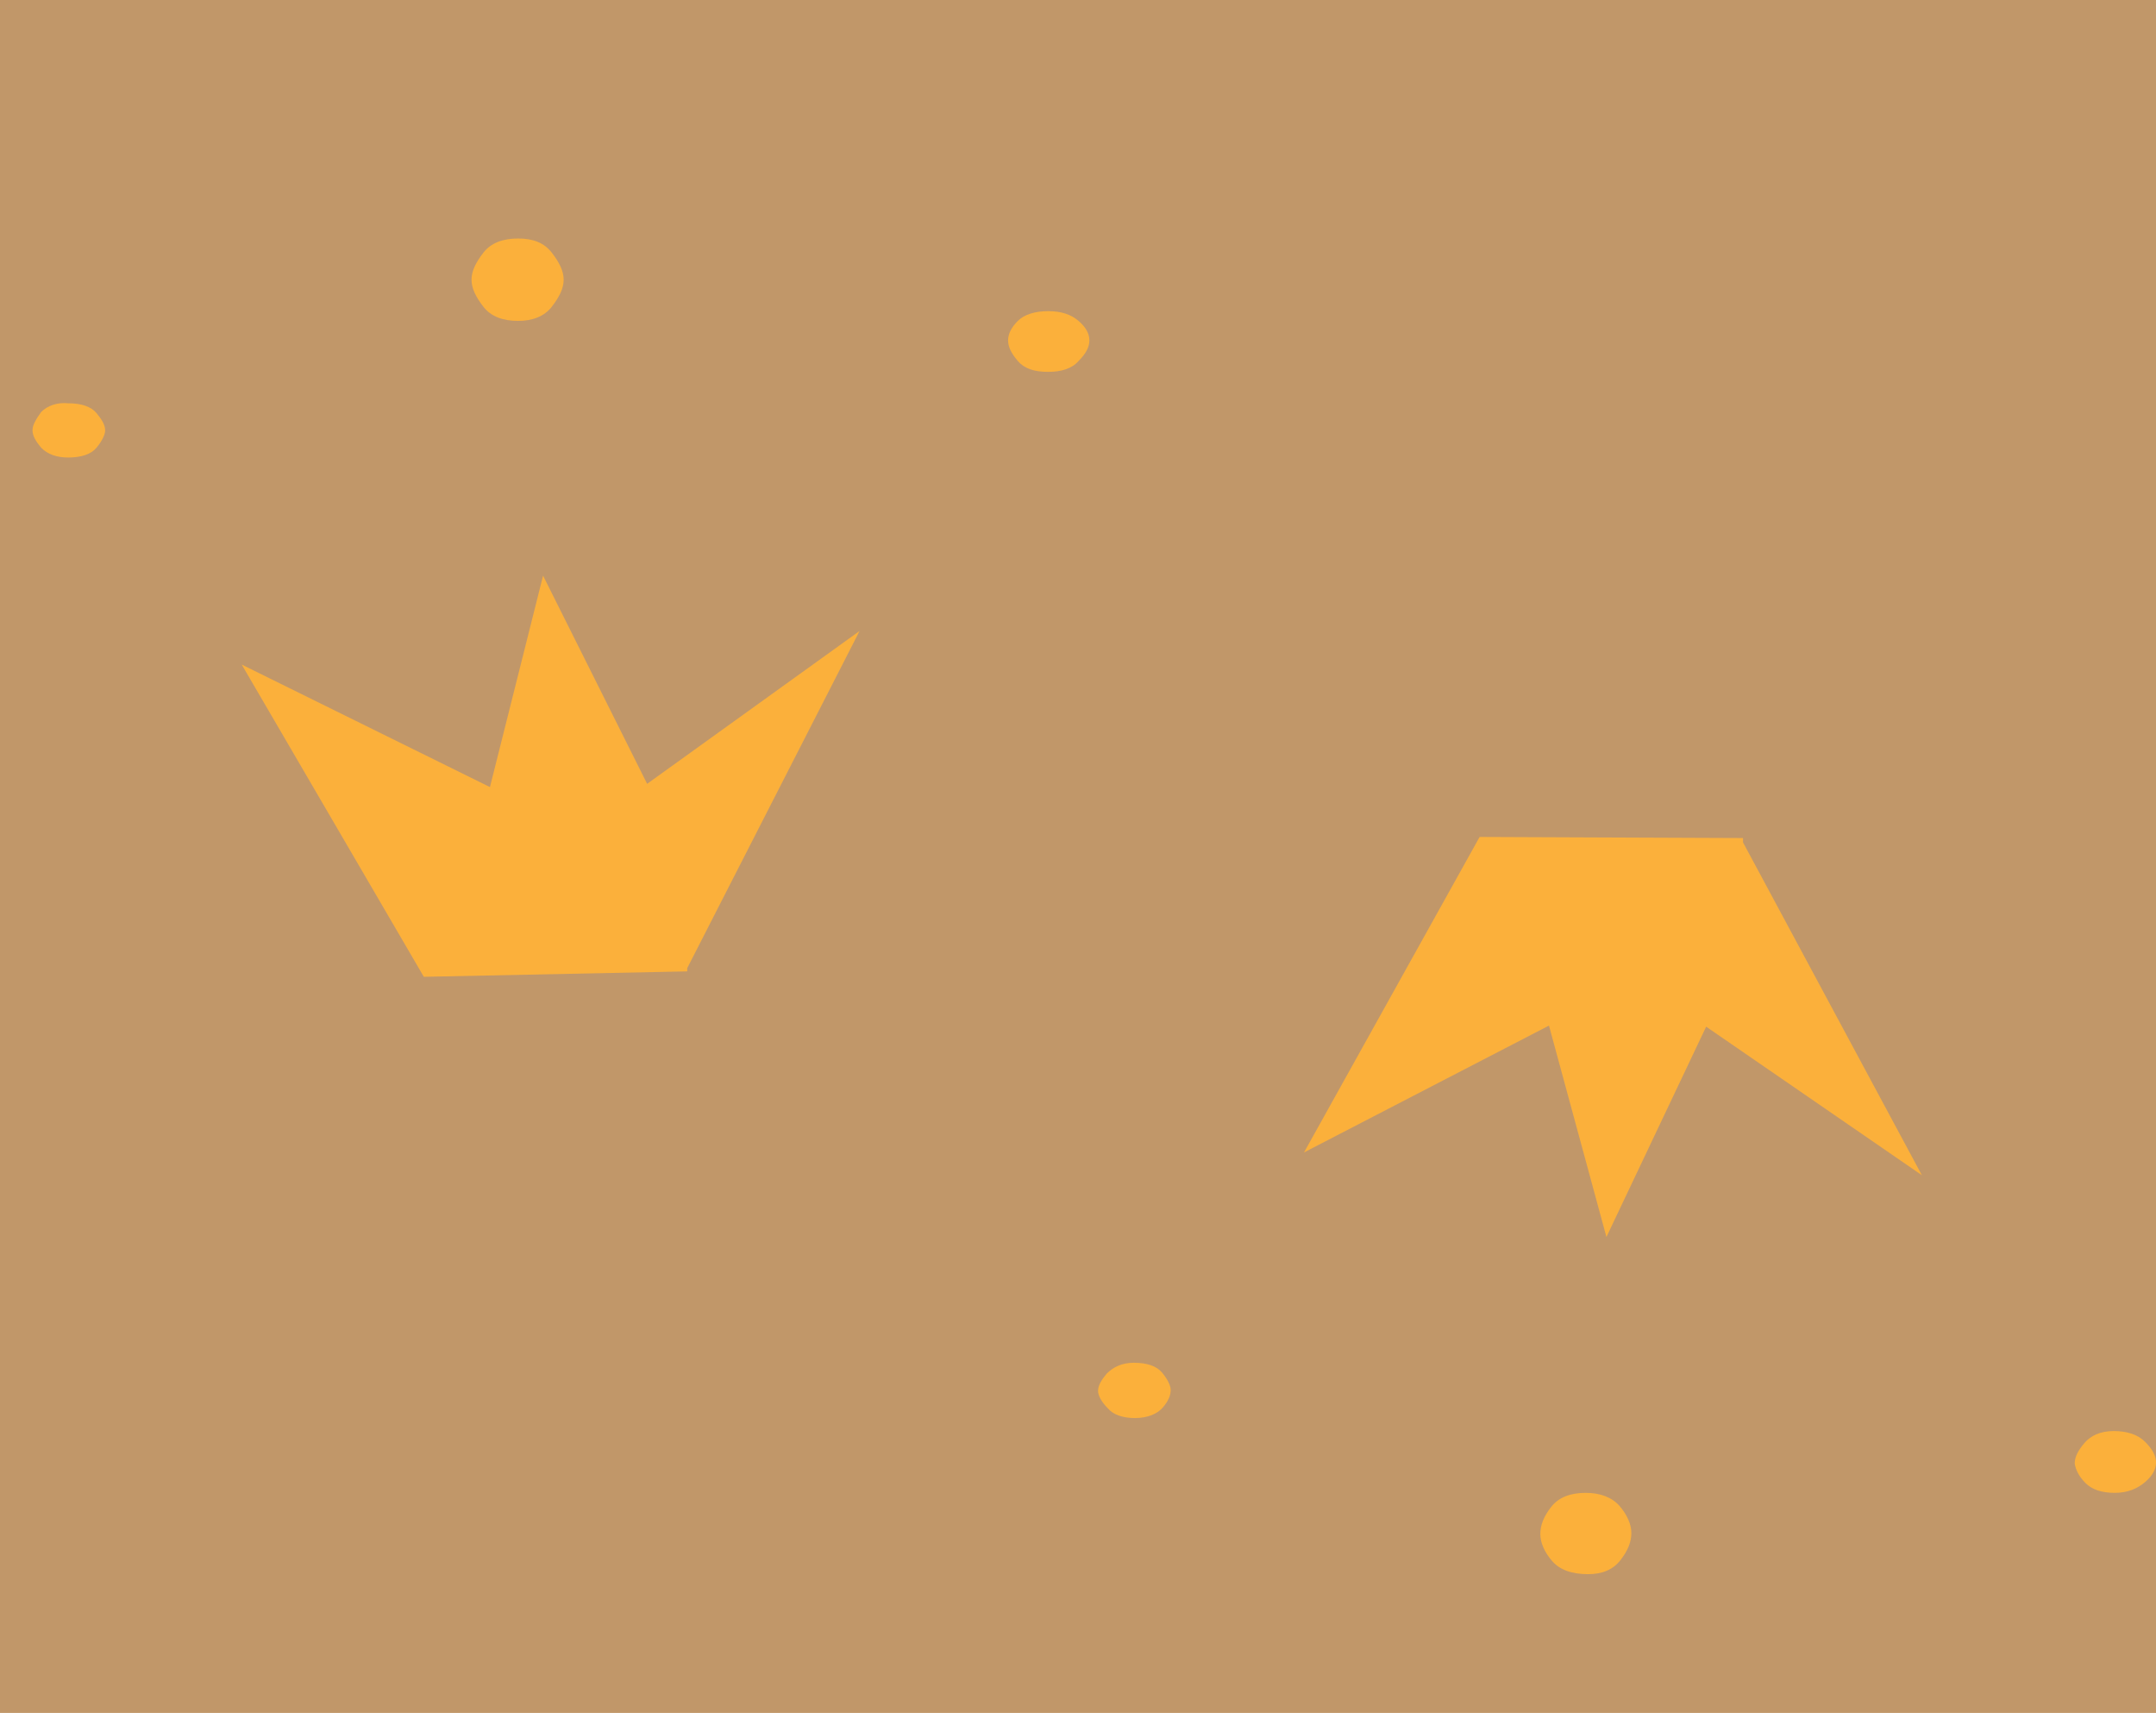
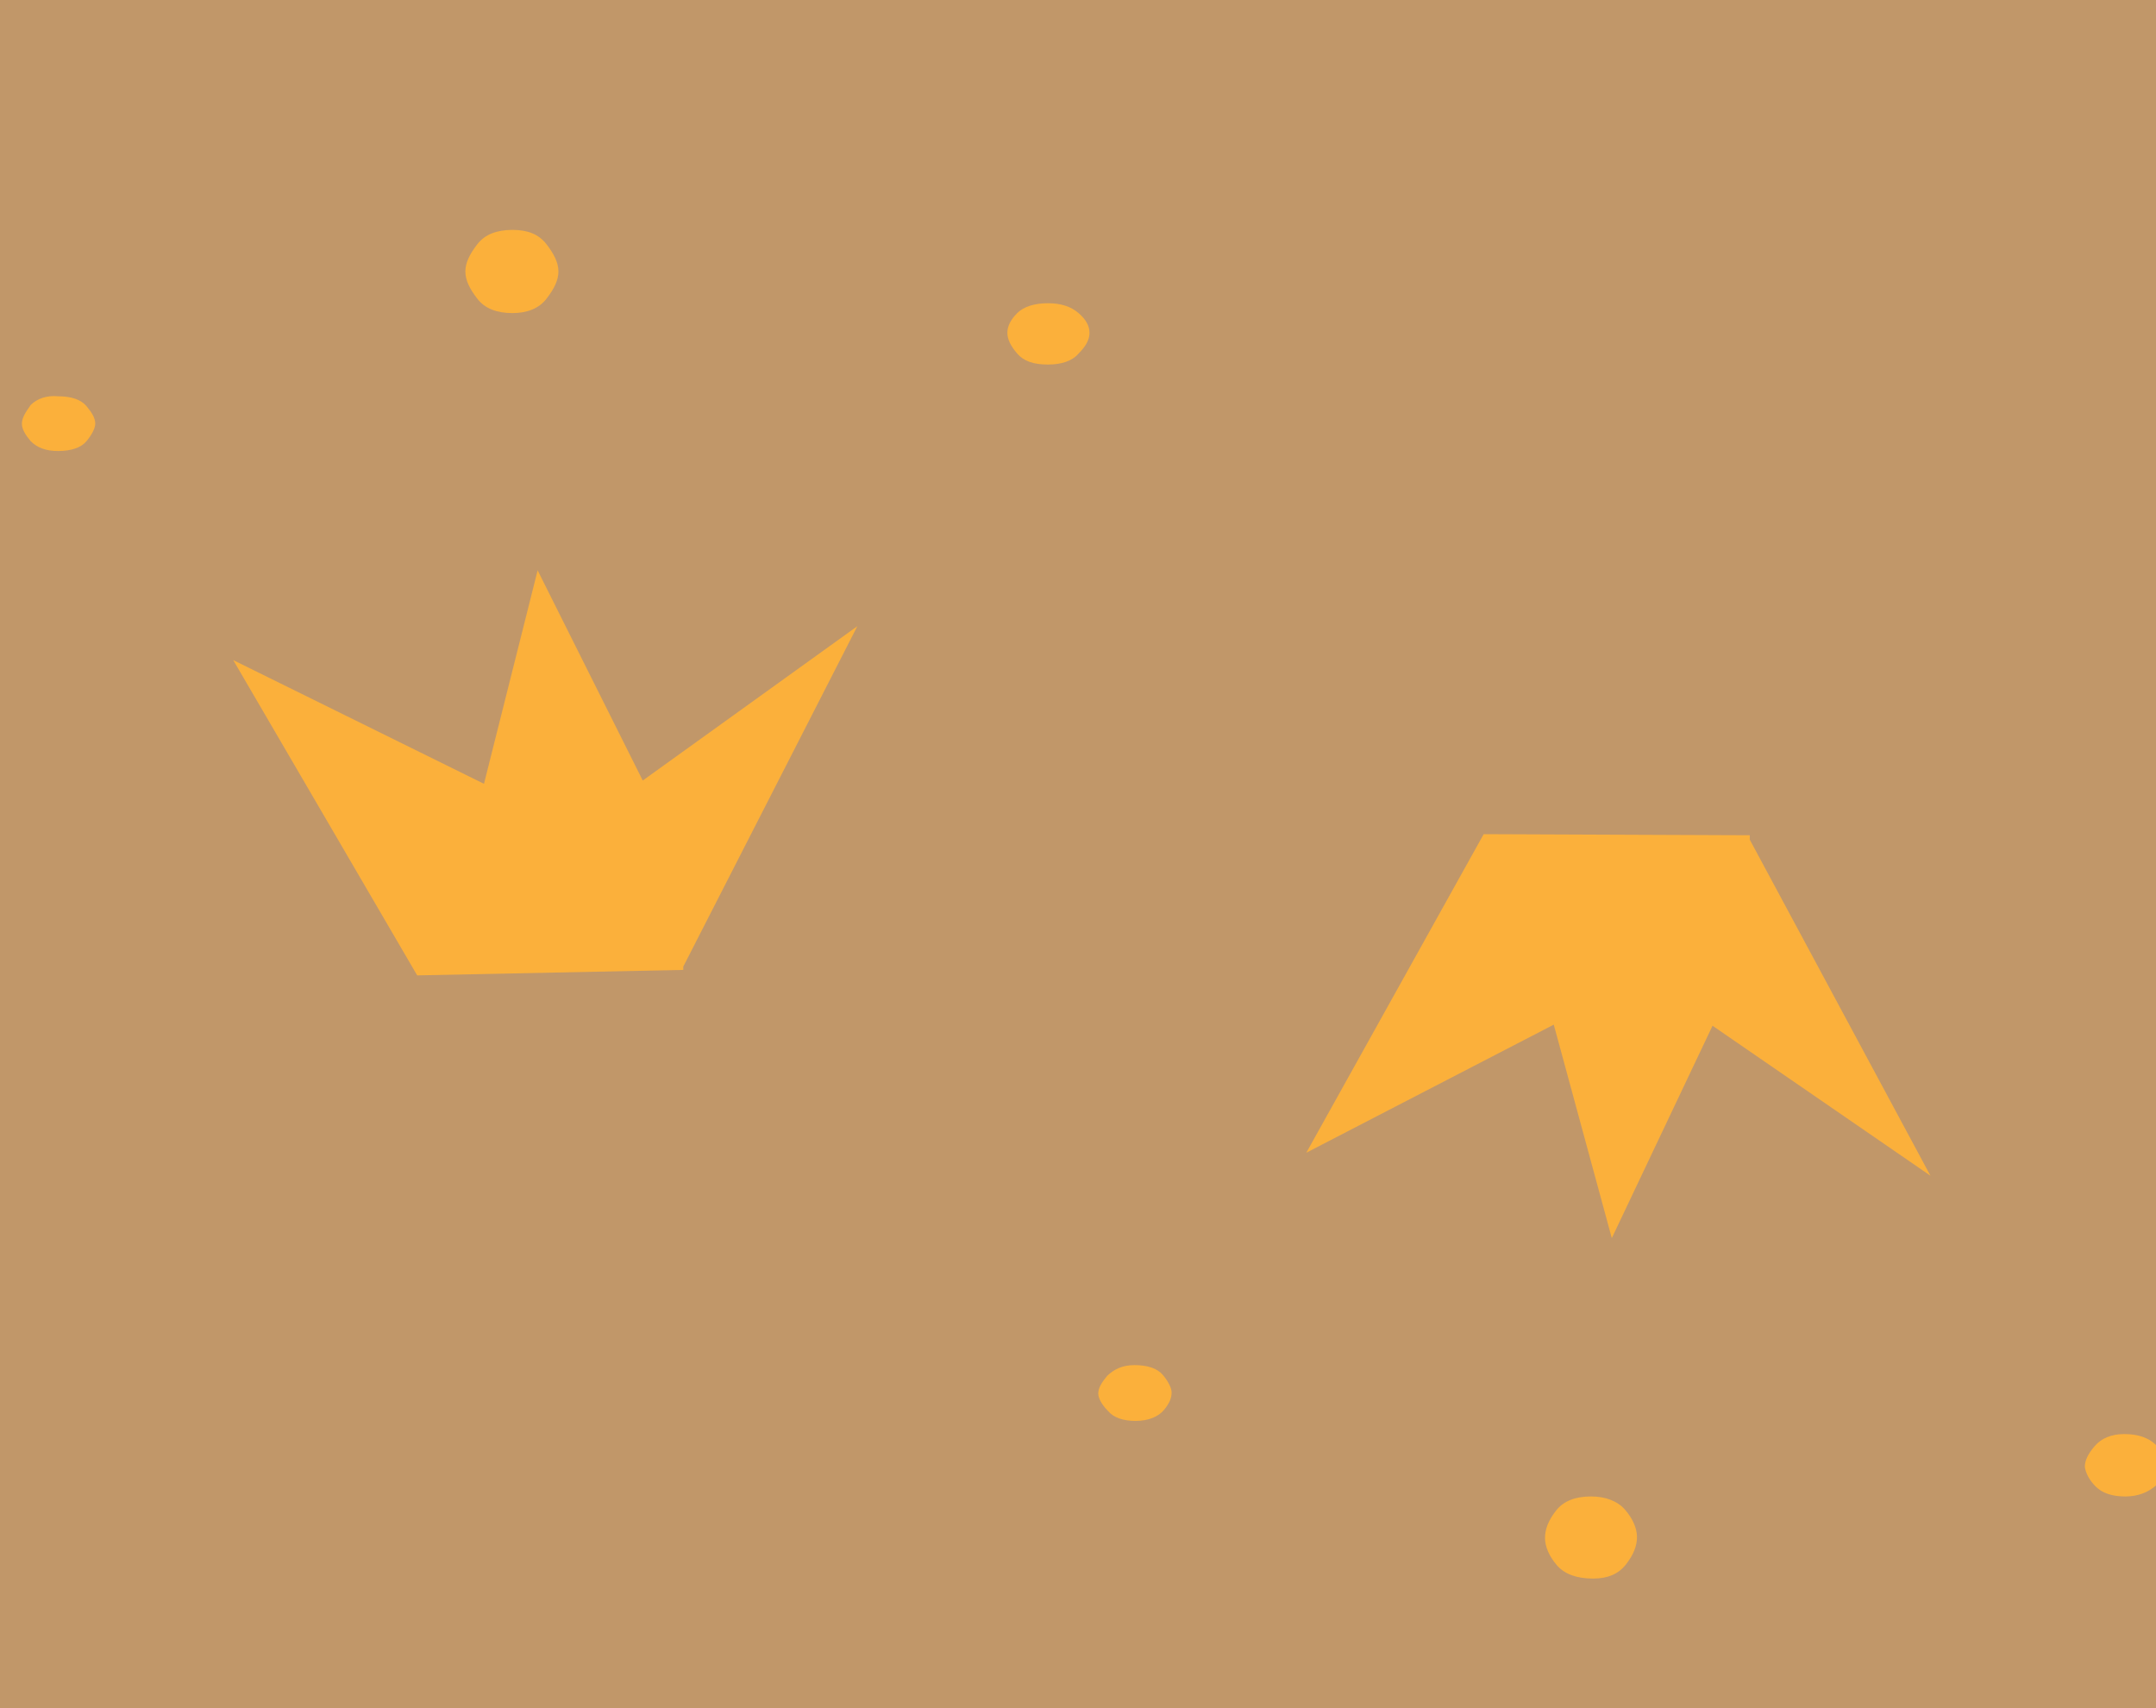
- <svg xmlns="http://www.w3.org/2000/svg" version="1.1" id="Pattern" x="0px" y="0px" viewBox="0 0 198.9 158" enable-background="new 0 0 198.9 158" xml:space="preserve">
+ <svg xmlns="http://www.w3.org/2000/svg" version="1.1" id="Pattern" x="0px" y="0px" viewBox="1 1 196.9 156" enable-background="new 1 1 196.9 156" xml:space="preserve">
  <rect id="Background" opacity="0.8" fill="#B27D44" width="198.9" height="158" />
  <g id="Crown02">
    <path fill="#FBB03B" d="M102.2,129.9c-0.6-0.6-0.9-1.2-0.9-1.6c0-0.5,0.3-1,0.8-1.6c0.6-0.6,1.4-1,2.5-1c1.2,0,2.1,0.3,2.6,0.9   c0.5,0.6,0.8,1.2,0.8,1.6c0,0.5-0.2,1-0.7,1.6c-0.5,0.6-1.4,1-2.6,1C103.6,130.8,102.7,130.5,102.2,129.9z" />
    <polygon fill="#FBB03B" points="157.4,94.7 148.2,114.1 142.9,94.6 120.3,106.3 136.5,77.2 160.8,77.3 160.8,77.7 177.3,108.4  " />
    <path fill="#FBB03B" d="M143.2,144c-0.7-0.8-1.1-1.7-1.1-2.5c0-0.8,0.3-1.6,1-2.5c0.7-0.9,1.8-1.3,3.2-1.3c1.3,0,2.4,0.4,3.1,1.2   c0.7,0.8,1.1,1.7,1.1,2.5c0,0.8-0.3,1.6-1,2.5c-0.7,0.9-1.7,1.3-3,1.3C145,145.2,143.9,144.8,143.2,144z" />
    <path fill="#FBB03B" d="M192.4,136.8c-0.6-0.6-0.9-1.2-1-1.8c0-0.6,0.3-1.2,0.9-1.9c0.6-0.7,1.5-1.1,2.7-1.1c1.2,0,2.2,0.3,2.9,1   c0.7,0.7,1,1.3,1,1.9c0,0.6-0.3,1.2-1,1.8c-0.7,0.6-1.6,1-2.8,1C193.9,137.7,193,137.4,192.4,136.8z" />
  </g>
  <g id="Crown01">
    <path fill="#FBB03B" d="M3.8,38C3.3,38.7,3,39.2,3,39.7c0,0.5,0.3,1,0.8,1.6c0.6,0.6,1.4,0.9,2.5,0.9c1.2,0,2.1-0.3,2.6-0.9   c0.5-0.6,0.8-1.2,0.8-1.6c0-0.5-0.3-1-0.8-1.6c-0.5-0.6-1.4-0.9-2.6-0.9C5.3,37.1,4.4,37.4,3.8,38z" />
    <polygon fill="#FBB03B" points="59.7,72.3 50.1,53.1 45.2,72.6 22.3,61.3 39.1,90.1 63.4,89.6 63.4,89.3 79.3,58.2  " />
    <path fill="#FBB03B" d="M44.6,23.3c-0.7,0.9-1.1,1.7-1.1,2.5c0,0.8,0.4,1.6,1.1,2.5c0.7,0.9,1.8,1.3,3.2,1.3c1.3,0,2.4-0.4,3.1-1.3   c0.7-0.9,1.1-1.7,1.1-2.5c0-0.8-0.4-1.6-1.1-2.5c-0.7-0.9-1.7-1.3-3.1-1.3C46.4,22,45.3,22.4,44.6,23.3z" />
    <path fill="#FBB03B" d="M93.9,29.6c-0.6,0.6-0.9,1.2-0.9,1.8c0,0.6,0.3,1.2,0.9,1.9c0.6,0.7,1.5,1,2.8,1c1.2,0,2.2-0.3,2.8-1   c0.7-0.7,1-1.3,1-1.9c0-0.6-0.3-1.2-1-1.8c-0.7-0.6-1.6-0.9-2.8-0.9C95.5,28.7,94.5,29,93.9,29.6z" />
  </g>
</svg>
